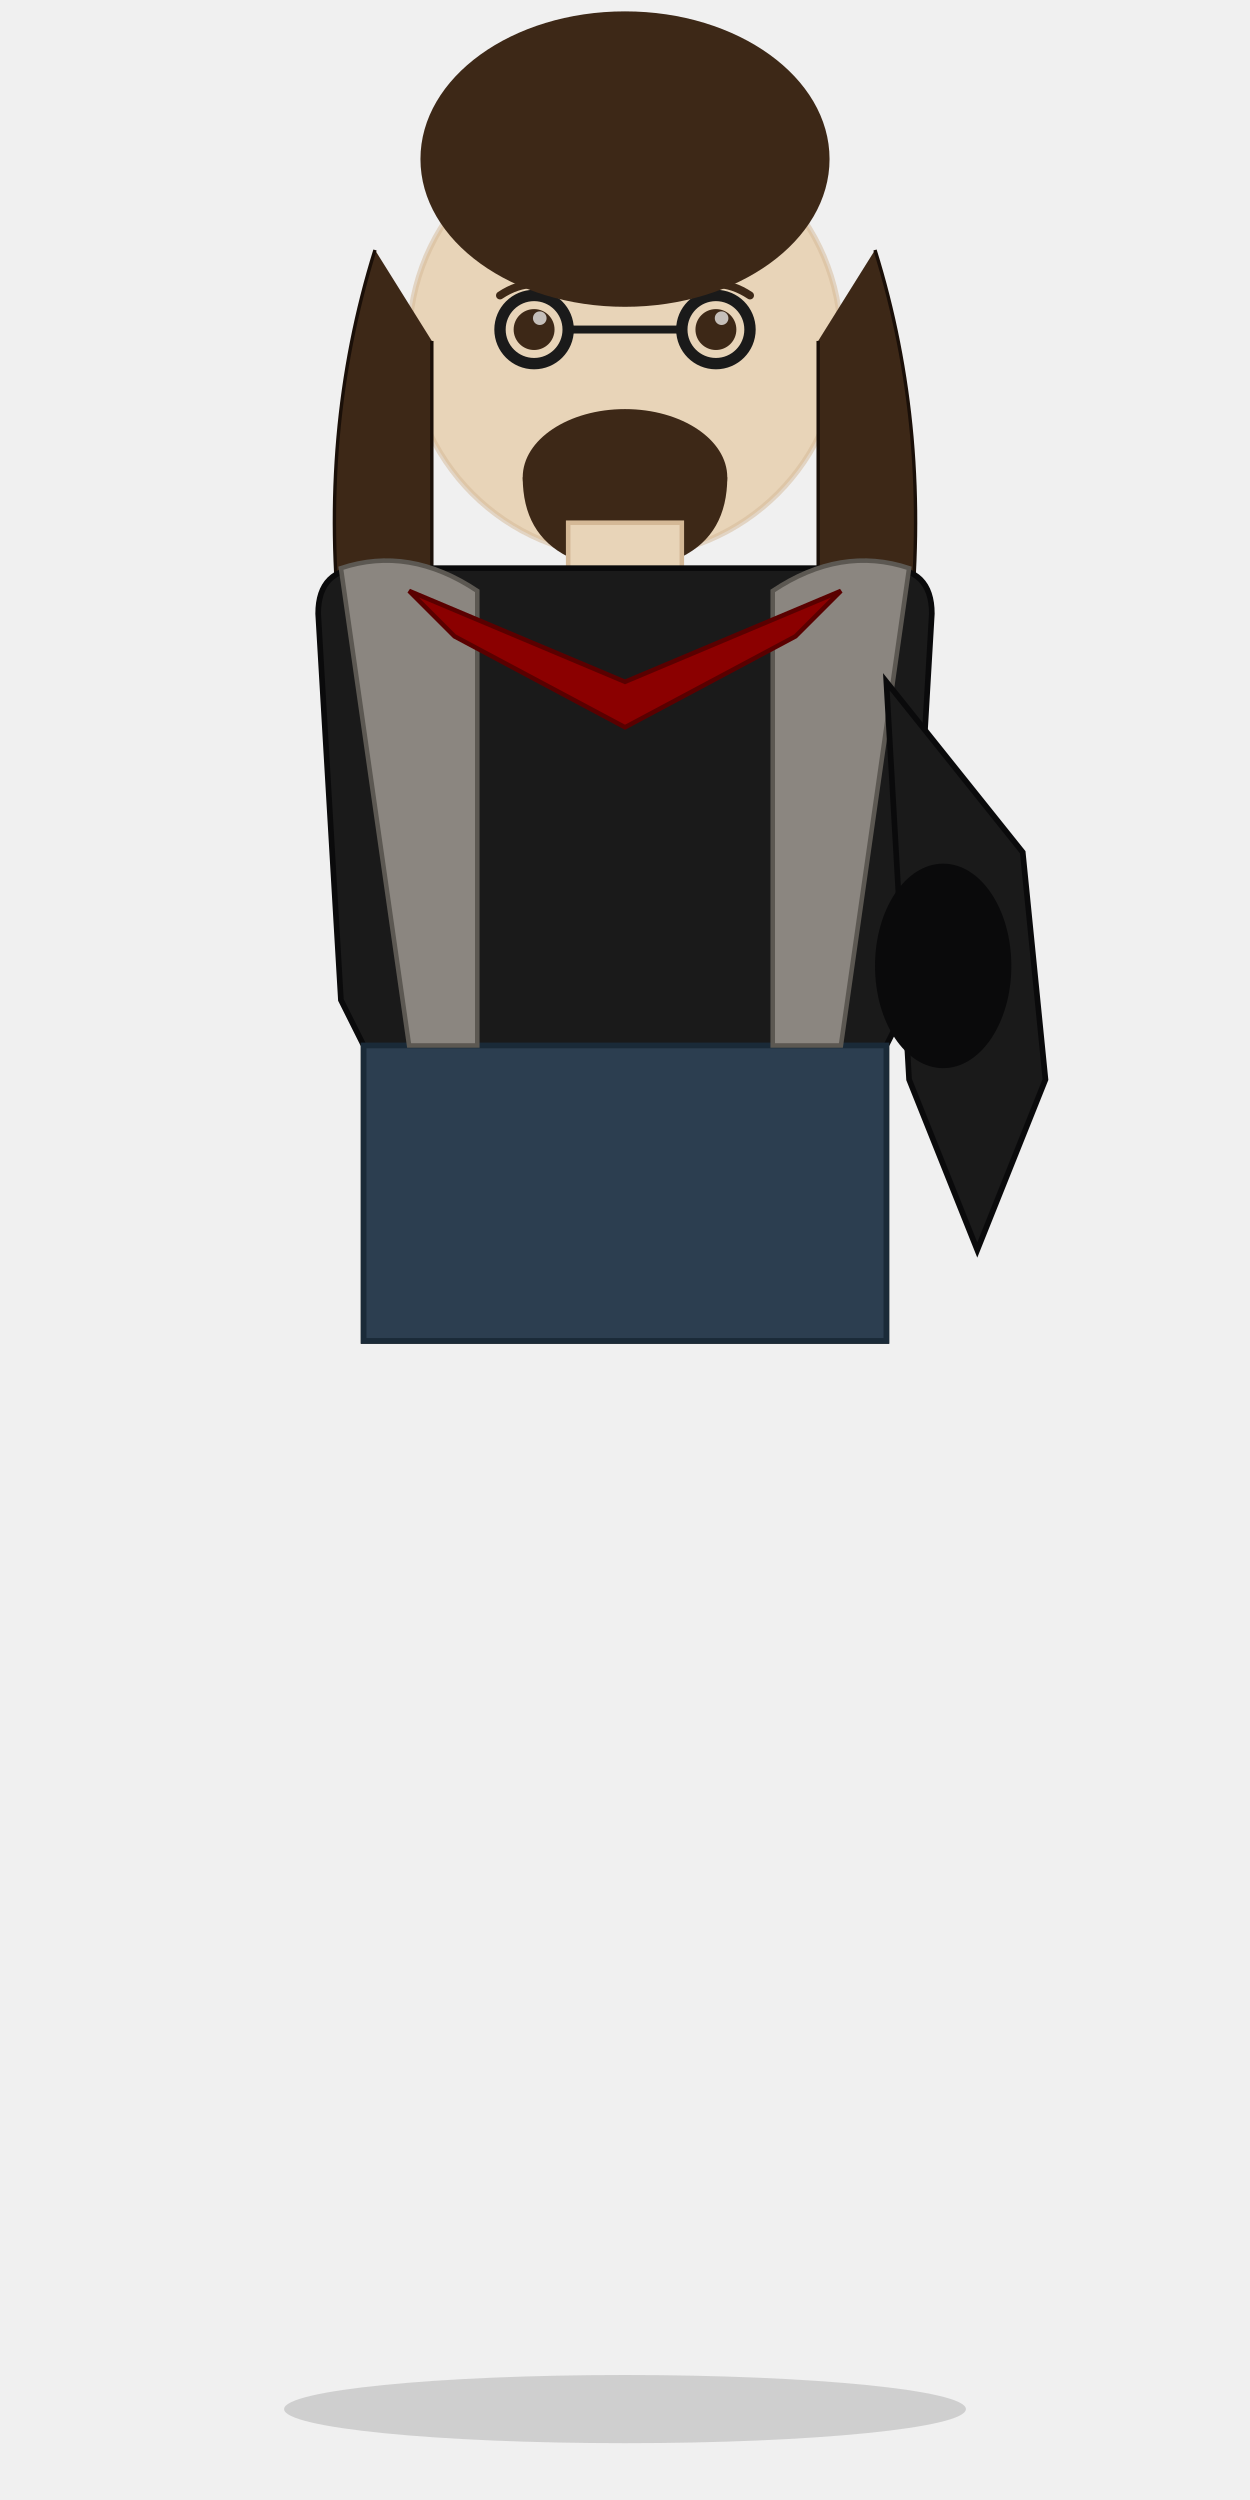
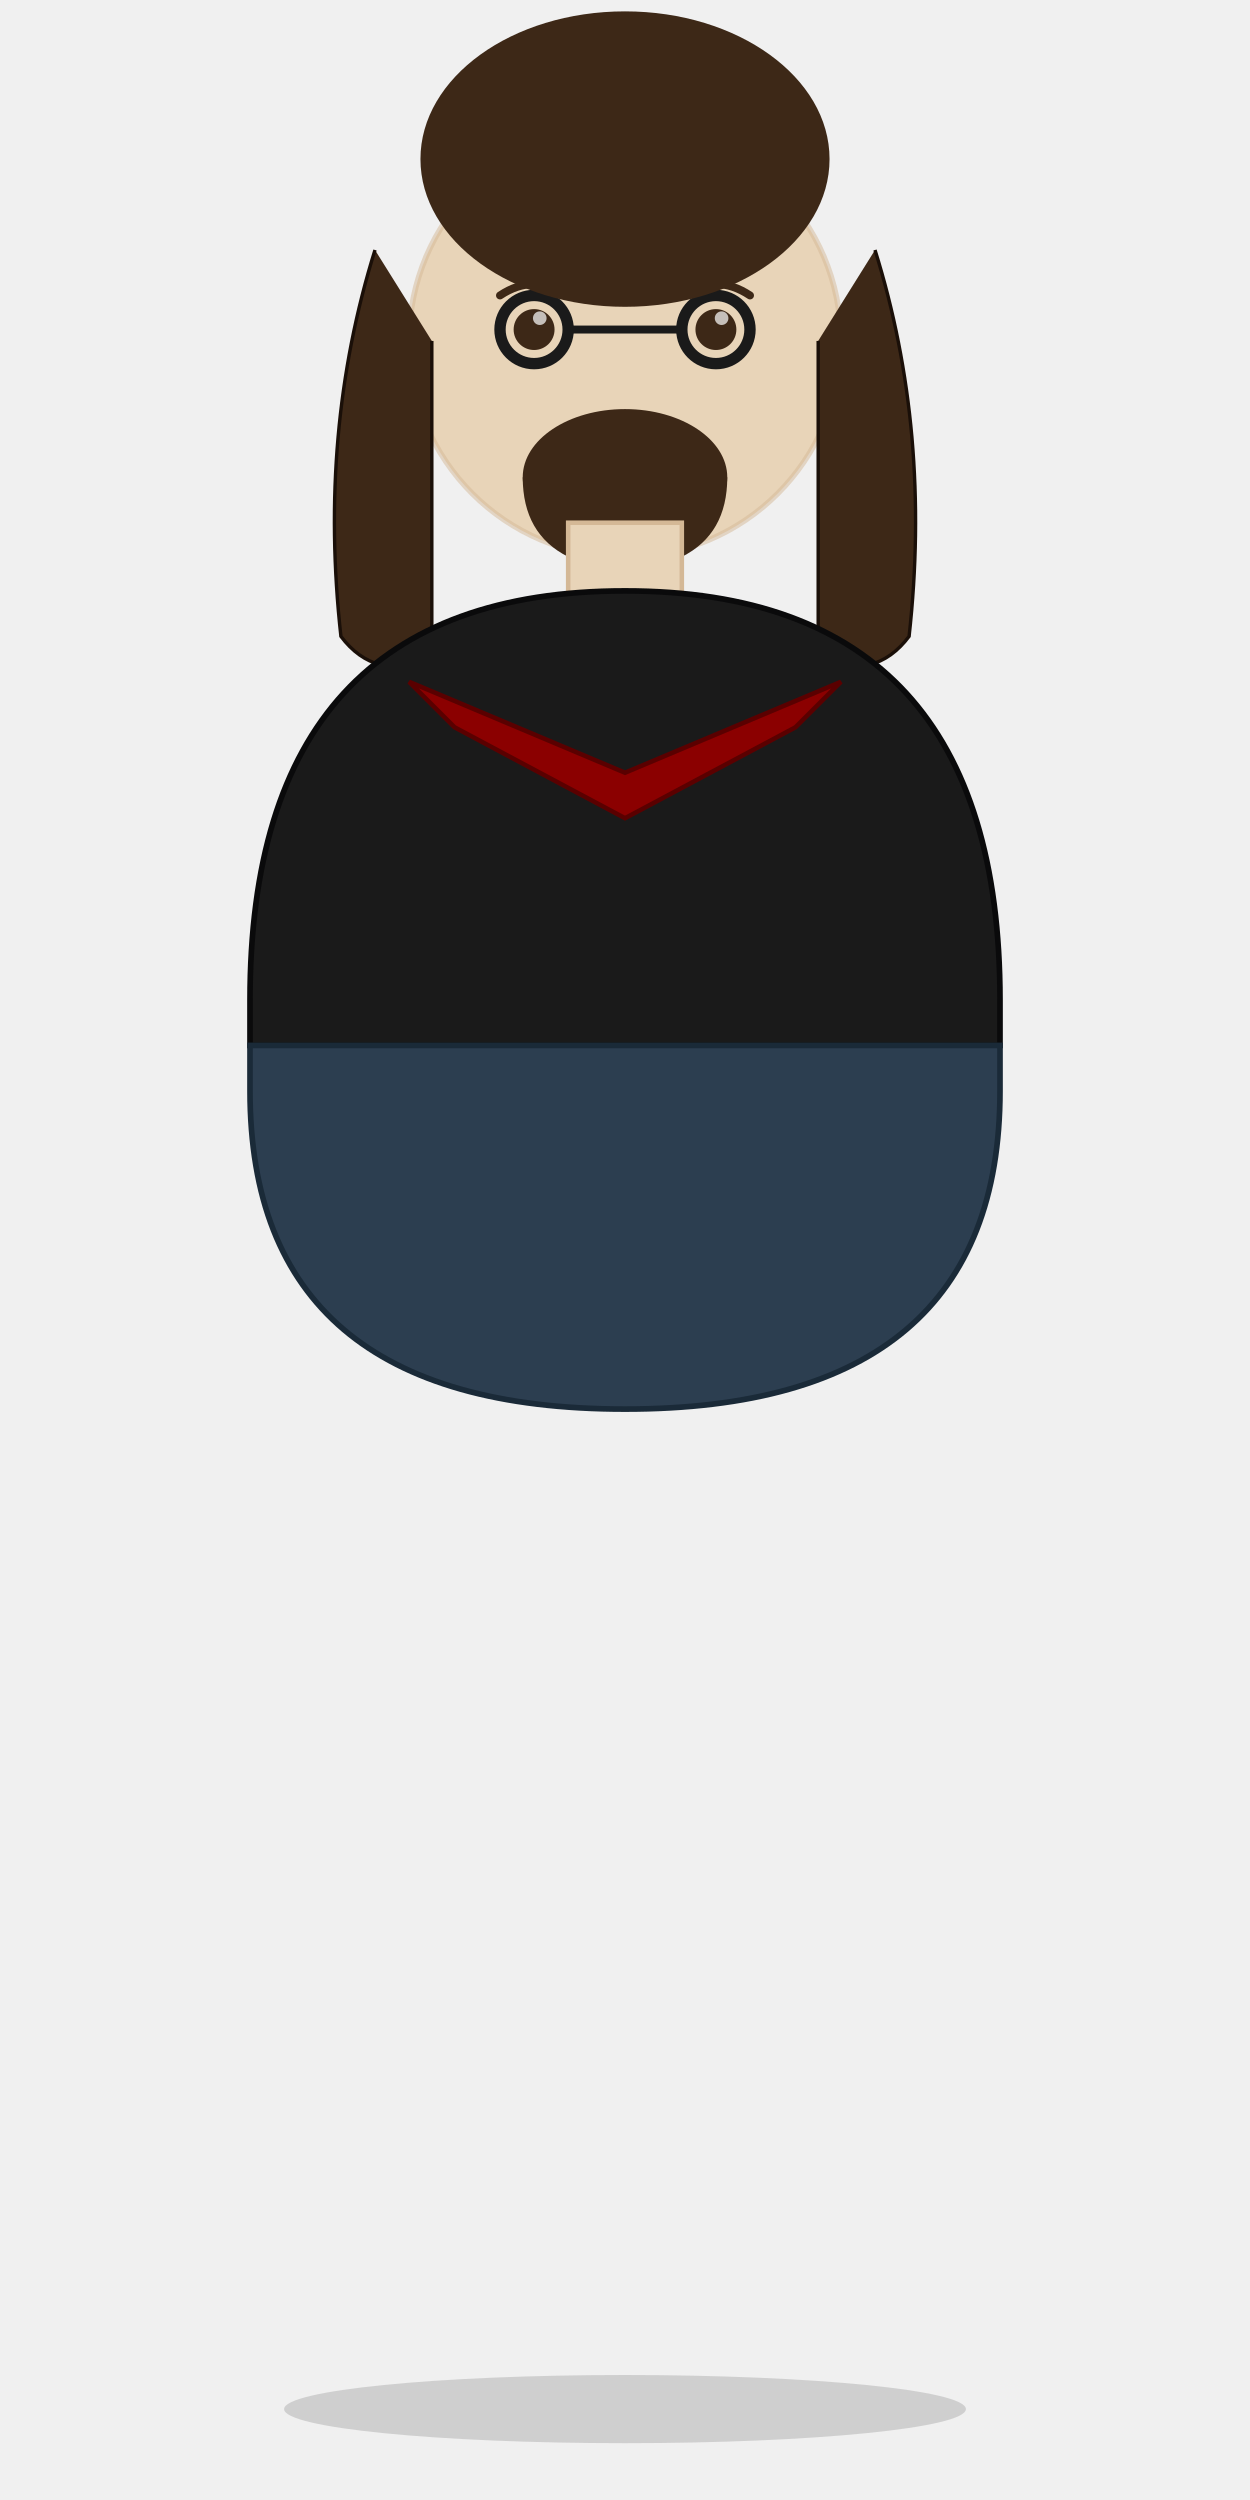
<svg xmlns="http://www.w3.org/2000/svg" viewBox="0 0 110 220" width="110" height="220">
  <ellipse cx="55" cy="212" rx="30" ry="3" fill="#000000" opacity="0.14" />
  <circle cx="55" cy="30" r="19" fill="#E8D4B8" />
  <circle cx="55" cy="30" r="19" fill="none" stroke="#D4B896" stroke-width="0.5" opacity="0.5" />
  <circle cx="47" cy="29" r="1.8" fill="#3D2817" />
  <circle cx="63" cy="29" r="1.8" fill="#3D2817" />
  <circle cx="47.5" cy="28" r="0.6" fill="#FFFFFF" opacity="0.7" />
  <circle cx="63.5" cy="28" r="0.6" fill="#FFFFFF" opacity="0.7" />
  <path d="M 44 26 Q 47 24 50 26" fill="none" stroke="#3D2817" stroke-width="0.7" stroke-linecap="round" />
  <path d="M 60 26 Q 63 24 66 26" fill="none" stroke="#3D2817" stroke-width="0.7" stroke-linecap="round" />
  <path d="M 49 40 Q 55 43 61 40" stroke="#B8906C" stroke-width="1.2" fill="none" stroke-linecap="round" />
  <circle cx="47" cy="29" r="3" fill="none" stroke="#1A1A1A" stroke-width="1" />
  <circle cx="63" cy="29" r="3" fill="none" stroke="#1A1A1A" stroke-width="1" />
  <line x1="50" y1="29" x2="60" y2="29" stroke="#1A1A1A" stroke-width="0.7" />
  <ellipse cx="55" cy="14" rx="18" ry="13" fill="#3D2817" />
  <path d="M 33 22 Q 28 38 30 56 Q 33 60 38 58 L 38 30" fill="#3D2817" stroke="#1A0F08" stroke-width="0.3" />
  <path d="M 77 22 Q 82 38 80 56 Q 77 60 72 58 L 72 30" fill="#3D2817" stroke="#1A0F08" stroke-width="0.3" />
  <ellipse cx="55" cy="42" rx="9" ry="6" fill="#3D2817" />
  <path d="M 46 42 Q 55 47 64 42 Q 64 47 60 49 Q 55 50 50 49 Q 46 47 46 42 Z" fill="#3D2817" />
-   <rect x="50" y="46" width="10" height="6" fill="#E8D4B8" stroke="#D4B896" stroke-width="0.4" />
-   <path d="     M 28 54     Q 28 50 32 50     L 78 50     Q 82 50 82 54     L 80 88     L 78 92     L 78 118     L 32 118     L 32 92     L 30 88     Z   " fill="#1A1A1A" stroke="#0A0A0B" stroke-width="0.5" />
-   <path d="     M 32 92     L 78 92     L 78 118     L 32 118     Z   " fill="#2C3E50" stroke="#1A2A38" stroke-width="0.5" />
-   <path d="M 30 50 Q 36 48 42 52 L 42 92 L 36 92 Z" fill="#8B8680" stroke="#5C5852" stroke-width="0.4" />
-   <path d="M 80 50 Q 74 48 68 52 L 68 92 L 74 92 Z" fill="#8B8680" stroke="#5C5852" stroke-width="0.4" />
-   <path d="M 36 52 L 55 60 L 74 52 L 70 56 L 55 64 L 40 56 Z" fill="#8B0000" stroke="#5A0000" stroke-width="0.4" />
-   <path d="M 78 60 L 90 75 L 92 95 L 86 110 L 80 95 Z" fill="#1A1A1A" stroke="#0A0A0B" stroke-width="0.5" />
-   <ellipse cx="83" cy="85" rx="6" ry="9" fill="#0A0A0B" />
+   <rect x="50" y="46" width="10" height="8" fill="#E8D4B8" stroke="#D4B896" stroke-width="0.4" />
+   <path d="M 22 88 Q 22 52 55 52 Q 88 52 88 88 L 88 92 L 22 92 Z" fill="#1A1A1A" stroke="#0A0A0B" stroke-width="0.5" />
+   <path d="M 22 92 L 88 92 L 88 96 Q 88 124 55 124 Q 22 124 22 96 Z" fill="#2C3E50" stroke="#1A2A38" stroke-width="0.5" />
+   <path d="M 36 60 L 55 68 L 74 60 L 70 64 L 55 72 L 40 64 Z" fill="#8B0000" stroke="#5A0000" stroke-width="0.4" />
</svg>
